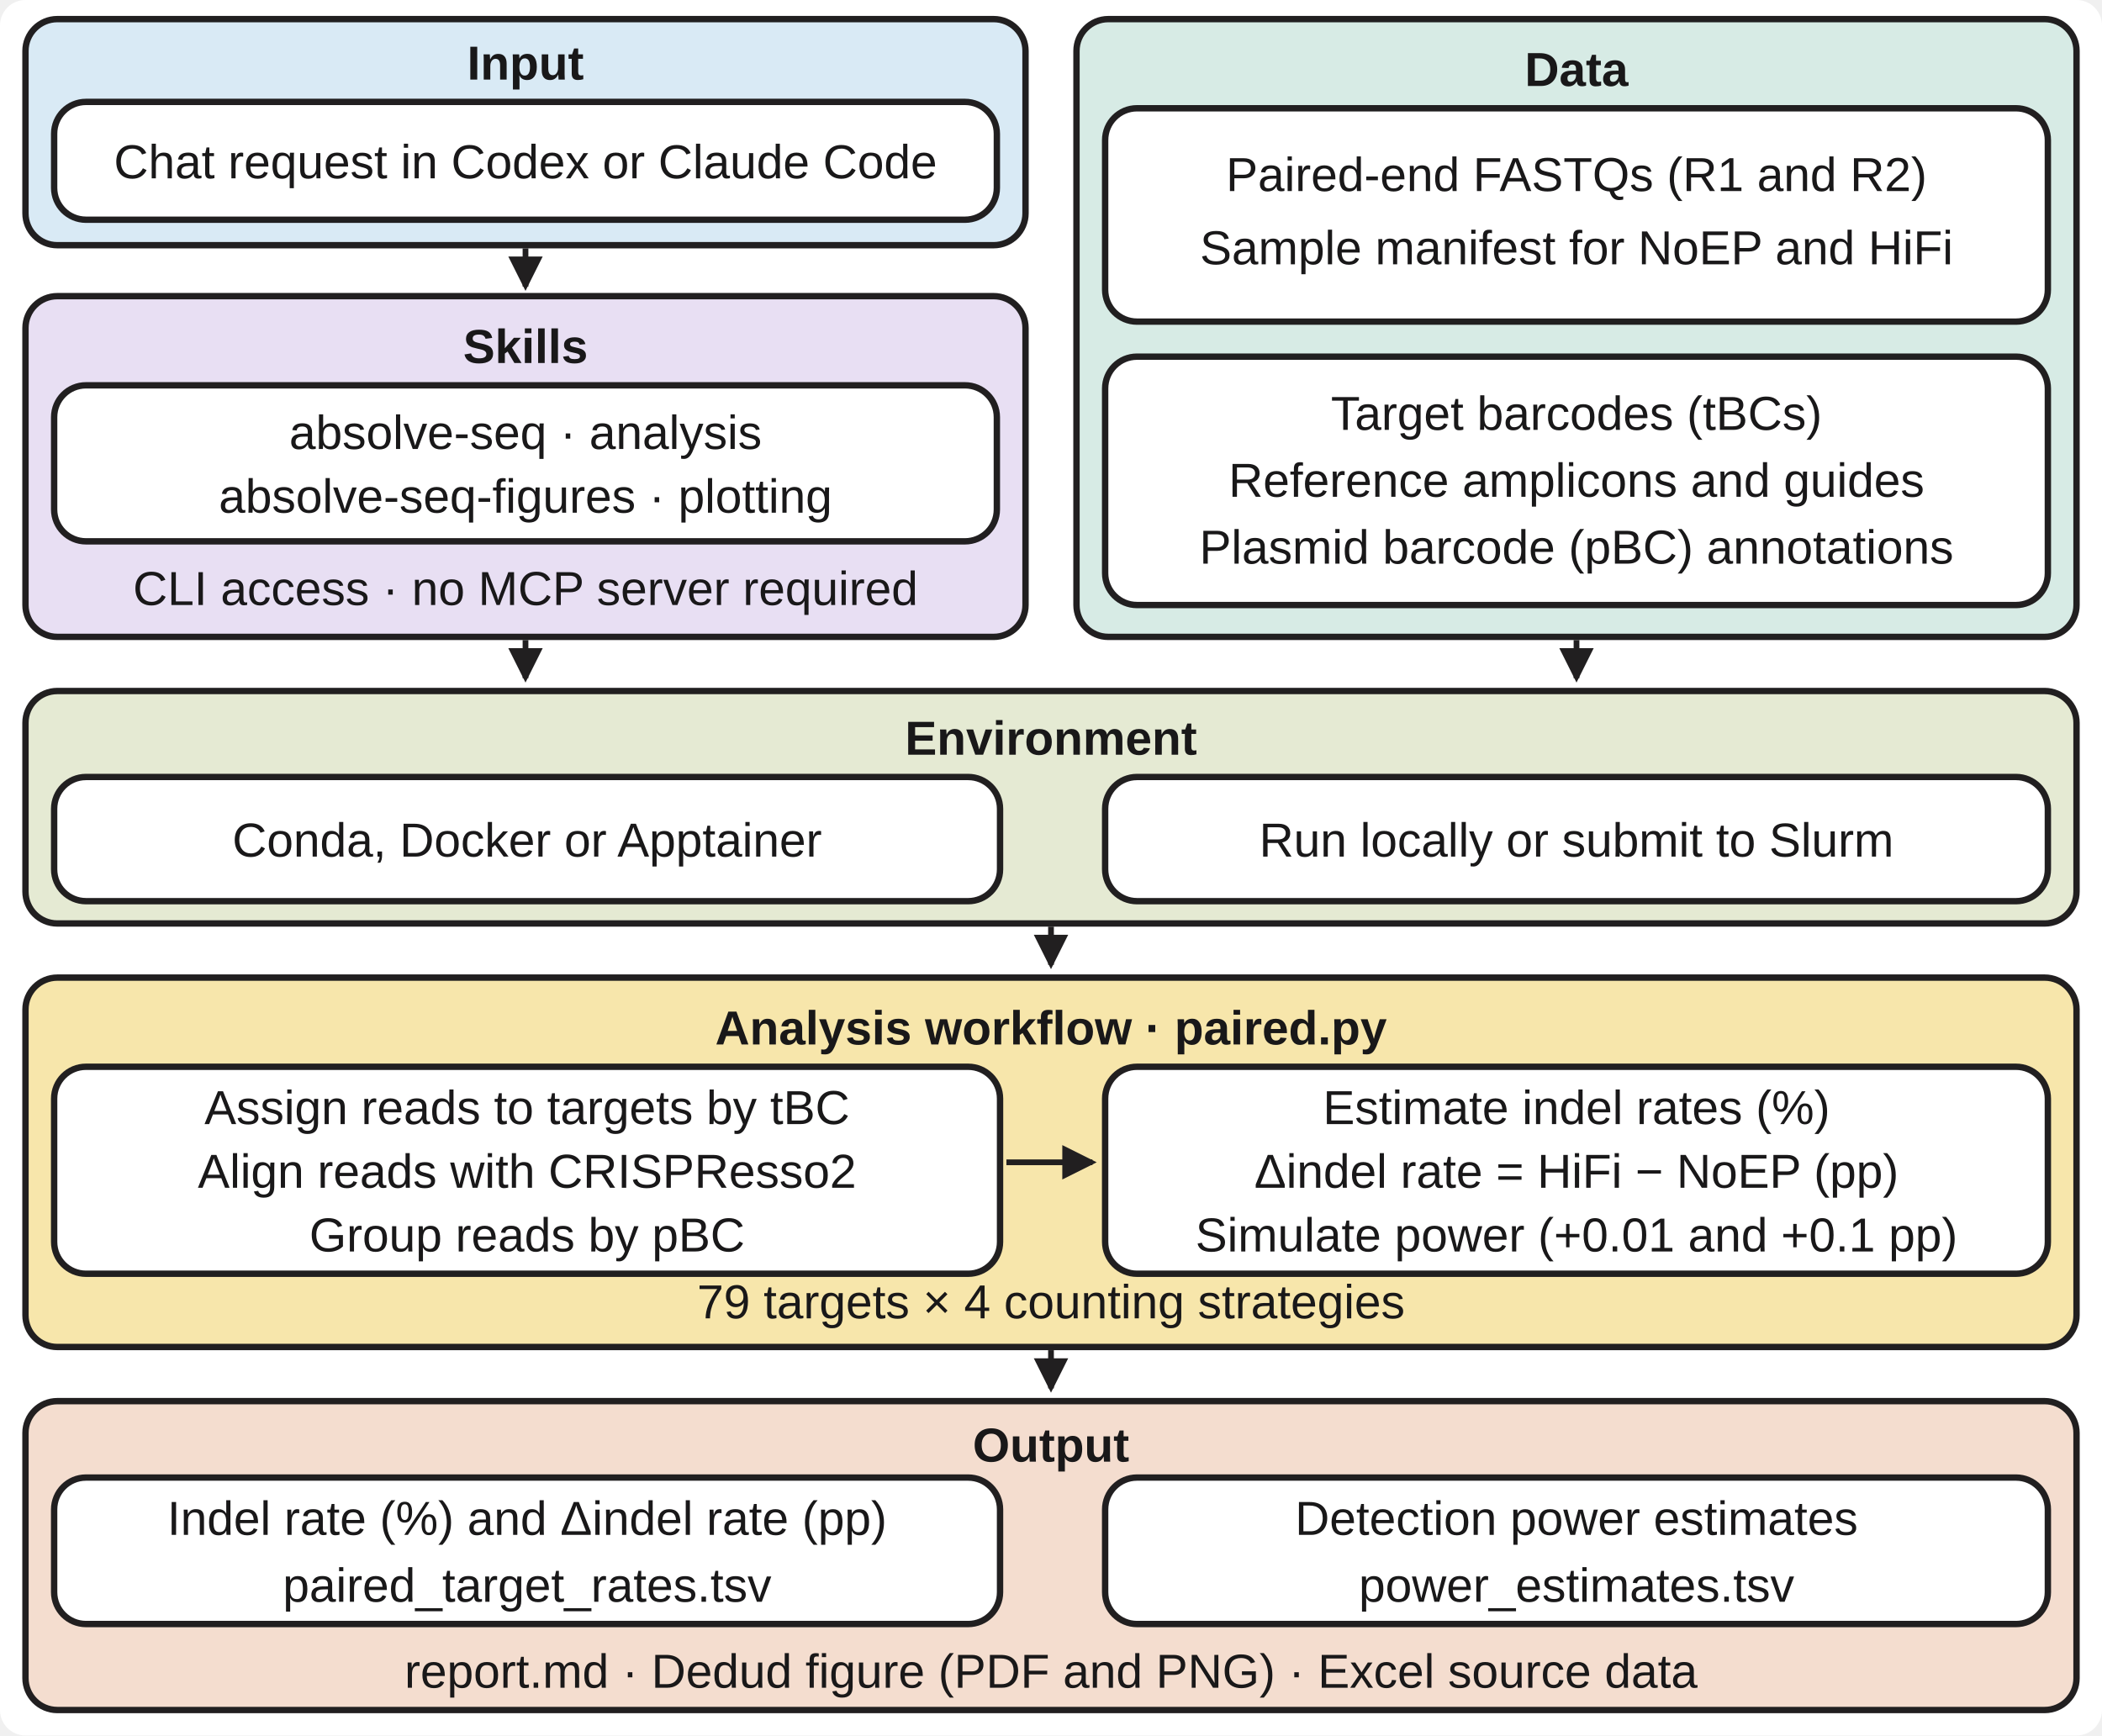
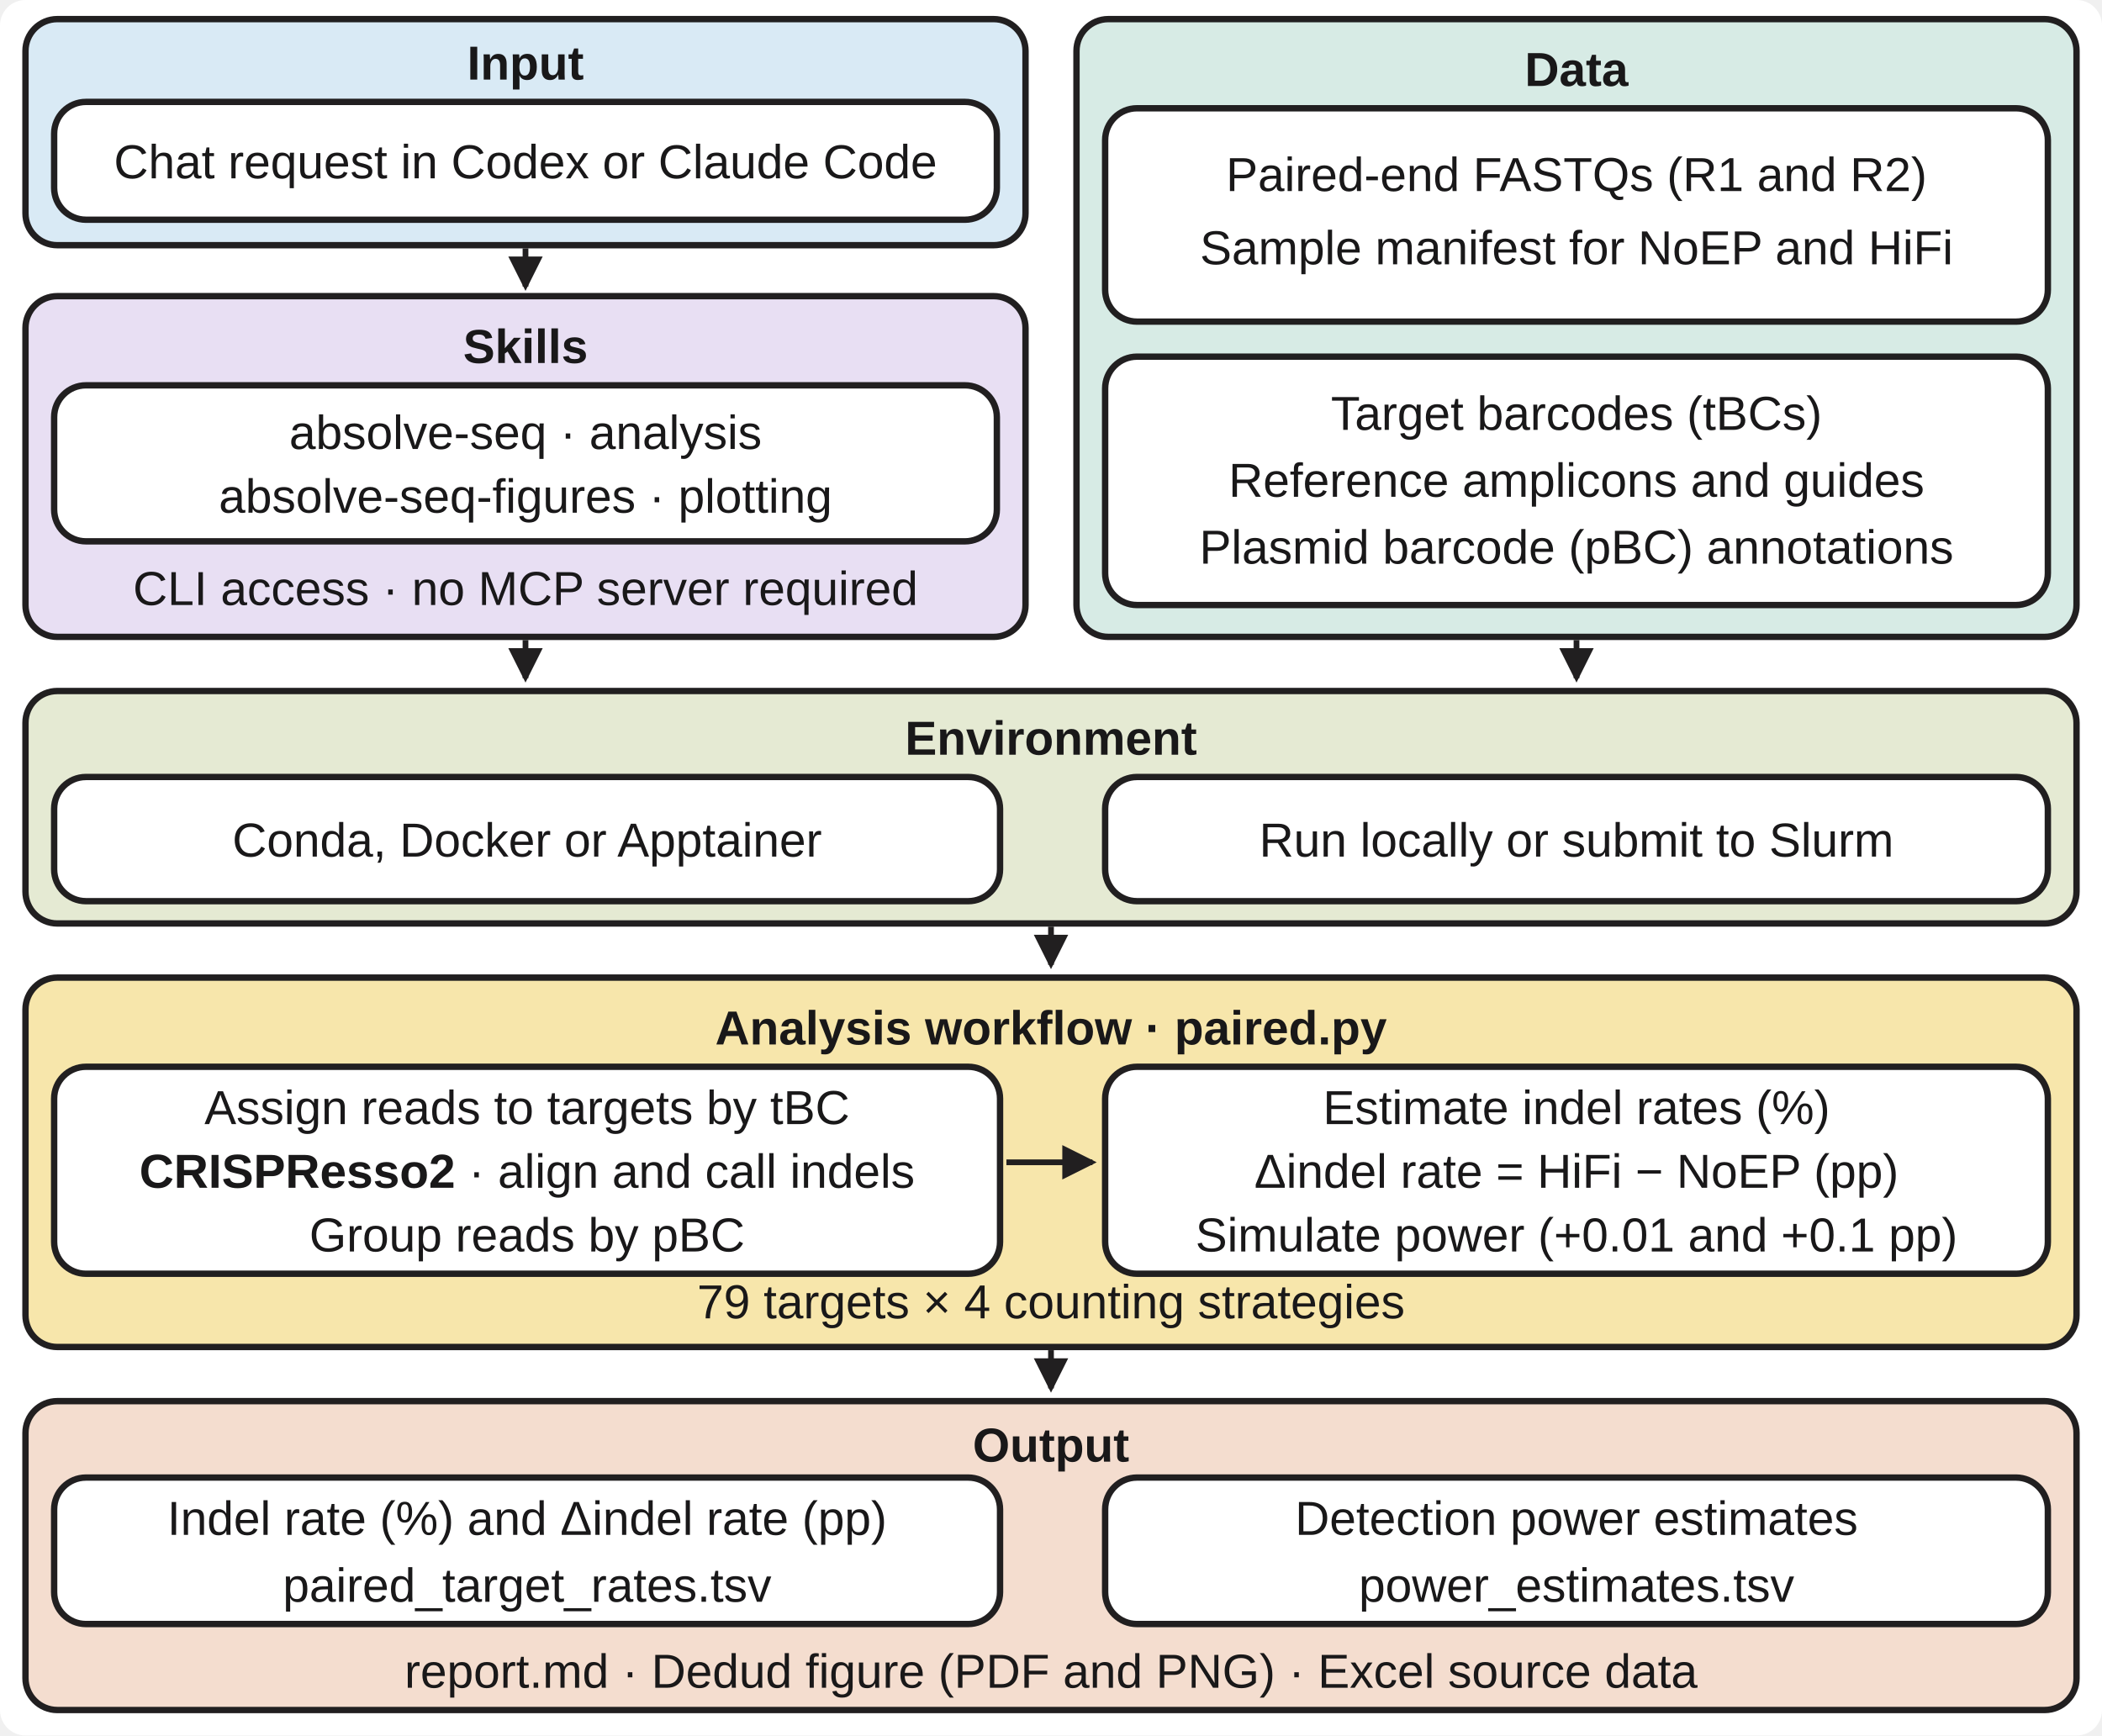
<svg xmlns="http://www.w3.org/2000/svg" width="660" height="545" viewBox="0 0 660 545" role="img" aria-labelledby="title desc">
  <defs>
    <marker id="arrow" viewBox="0 0 8 8" refX="7" refY="4" markerWidth="6" markerHeight="6" orient="auto">
      <path d="M0 0 L8 4 L0 8 Z" fill="#211f20" />
    </marker>
  </defs>
  <style>
    .stage,.box { stroke:#211f20; stroke-width:2; }
    .input { fill:#d9eaf5; }
    .skills { fill:#e8dff3; }
    .data { fill:#d7ebe5; }
    .environment { fill:#e5ead3; }
    .workflow { fill:#f7e6ab; }
    .output { fill:#f4ddcf; }
    .box { fill:white; }
    .flow { fill:none; stroke:#211f20; stroke-width:1.8; marker-end:url(#arrow); }
    text { font:15px Arial,Helvetica,sans-serif; fill:#191819; text-anchor:middle; }
    .label { font-weight:bold; }
    @media (max-width:480px) { text { font-size:17px; } }
  </style>
  <rect width="660" height="545" rx="8" fill="white" />
  <g aria-label="Input">
    <rect class="stage input" x="8" y="6" width="314" height="71" rx="10" />
    <text class="label" x="165" y="25">Input</text>
    <rect class="box" x="17" y="32" width="296" height="37" rx="10" />
    <text x="165" y="56">Chat request in Codex or Claude Code</text>
  </g>
  <path class="flow" d="M165 78 v12" />
  <g aria-label="Skills and tool access">
    <rect class="stage skills" x="8" y="93" width="314" height="107" rx="10" />
    <text class="label" x="165" y="114">Skills</text>
    <rect class="box" x="17" y="121" width="296" height="49" rx="10" />
    <text x="165" y="141">absolve-seq · analysis</text>
    <text x="165" y="161">absolve-seq-figures · plotting</text>
    <text x="165" y="190">CLI access · no MCP server required</text>
  </g>
  <g aria-label="Data">
    <rect class="stage data" x="338" y="6" width="314" height="194" rx="10" />
    <text class="label" x="495" y="27">Data</text>
    <rect class="box" x="347" y="34" width="296" height="67" rx="10" />
    <text x="495" y="60">Paired-end FASTQs (R1 and R2)</text>
    <text x="495" y="83">Sample manifest for NoEP and HiFi</text>
    <rect class="box" x="347" y="112" width="296" height="78" rx="10" />
    <text x="495" y="135">Target barcodes (tBCs)</text>
    <text x="495" y="156">Reference amplicons and guides</text>
    <text x="495" y="177">Plasmid barcode (pBC) annotations</text>
  </g>
  <path class="flow" d="M165 201 v12" />
  <path class="flow" d="M495 201 v12" />
  <g aria-label="Environment">
    <rect class="stage environment" x="8" y="217" width="644" height="73" rx="10" />
    <text class="label" x="330" y="237">Environment</text>
    <rect class="box" x="17" y="244" width="297" height="39" rx="10" />
    <text x="165.5" y="269">Conda, Docker or Apptainer</text>
    <rect class="box" x="347" y="244" width="296" height="39" rx="10" />
    <text x="495" y="269">Run locally or submit to Slurm</text>
  </g>
  <path class="flow" d="M330 291 v12" />
  <g aria-label="Analysis workflow">
    <rect class="stage workflow" x="8" y="307" width="644" height="116" rx="10" />
    <text class="label" x="330" y="328">Analysis workflow · paired.py</text>
    <rect class="box" x="17" y="335" width="297" height="65" rx="10" />
    <text x="165.5" y="353">Assign reads to targets by tBC</text>
-     <text x="165.5" y="373">Align reads with CRISPResso2</text>
+     <text x="165.5" y="373">
+       <tspan font-weight="bold">CRISPResso2</tspan> · align and call indels</text>
    <text x="165.5" y="393">Group reads by pBC</text>
    <path class="flow" d="M316 365 h27" />
    <rect class="box" x="347" y="335" width="296" height="65" rx="10" />
    <text x="495" y="353">Estimate indel rates (%)</text>
    <text x="495" y="373">Δindel rate = HiFi − NoEP (pp)</text>
    <text x="495" y="393">Simulate power (+0.01 and +0.1 pp)</text>
    <text x="330" y="414">79 targets × 4 counting strategies</text>
  </g>
  <path class="flow" d="M330 424 v12" />
  <g aria-label="Output">
    <rect class="stage output" x="8" y="440" width="644" height="97" rx="10" />
    <text class="label" x="330" y="459">Output</text>
    <rect class="box" x="17" y="464" width="297" height="46" rx="10" />
    <text x="165.5" y="482">Indel rate (%) and Δindel rate (pp)</text>
    <text x="165.5" y="503">paired_target_rates.tsv</text>
    <rect class="box" x="347" y="464" width="296" height="46" rx="10" />
    <text x="495" y="482">Detection power estimates</text>
    <text x="495" y="503">power_estimates.tsv</text>
    <text x="330" y="530">report.md · Dedud figure (PDF and PNG) · Excel source data</text>
  </g>
</svg>
